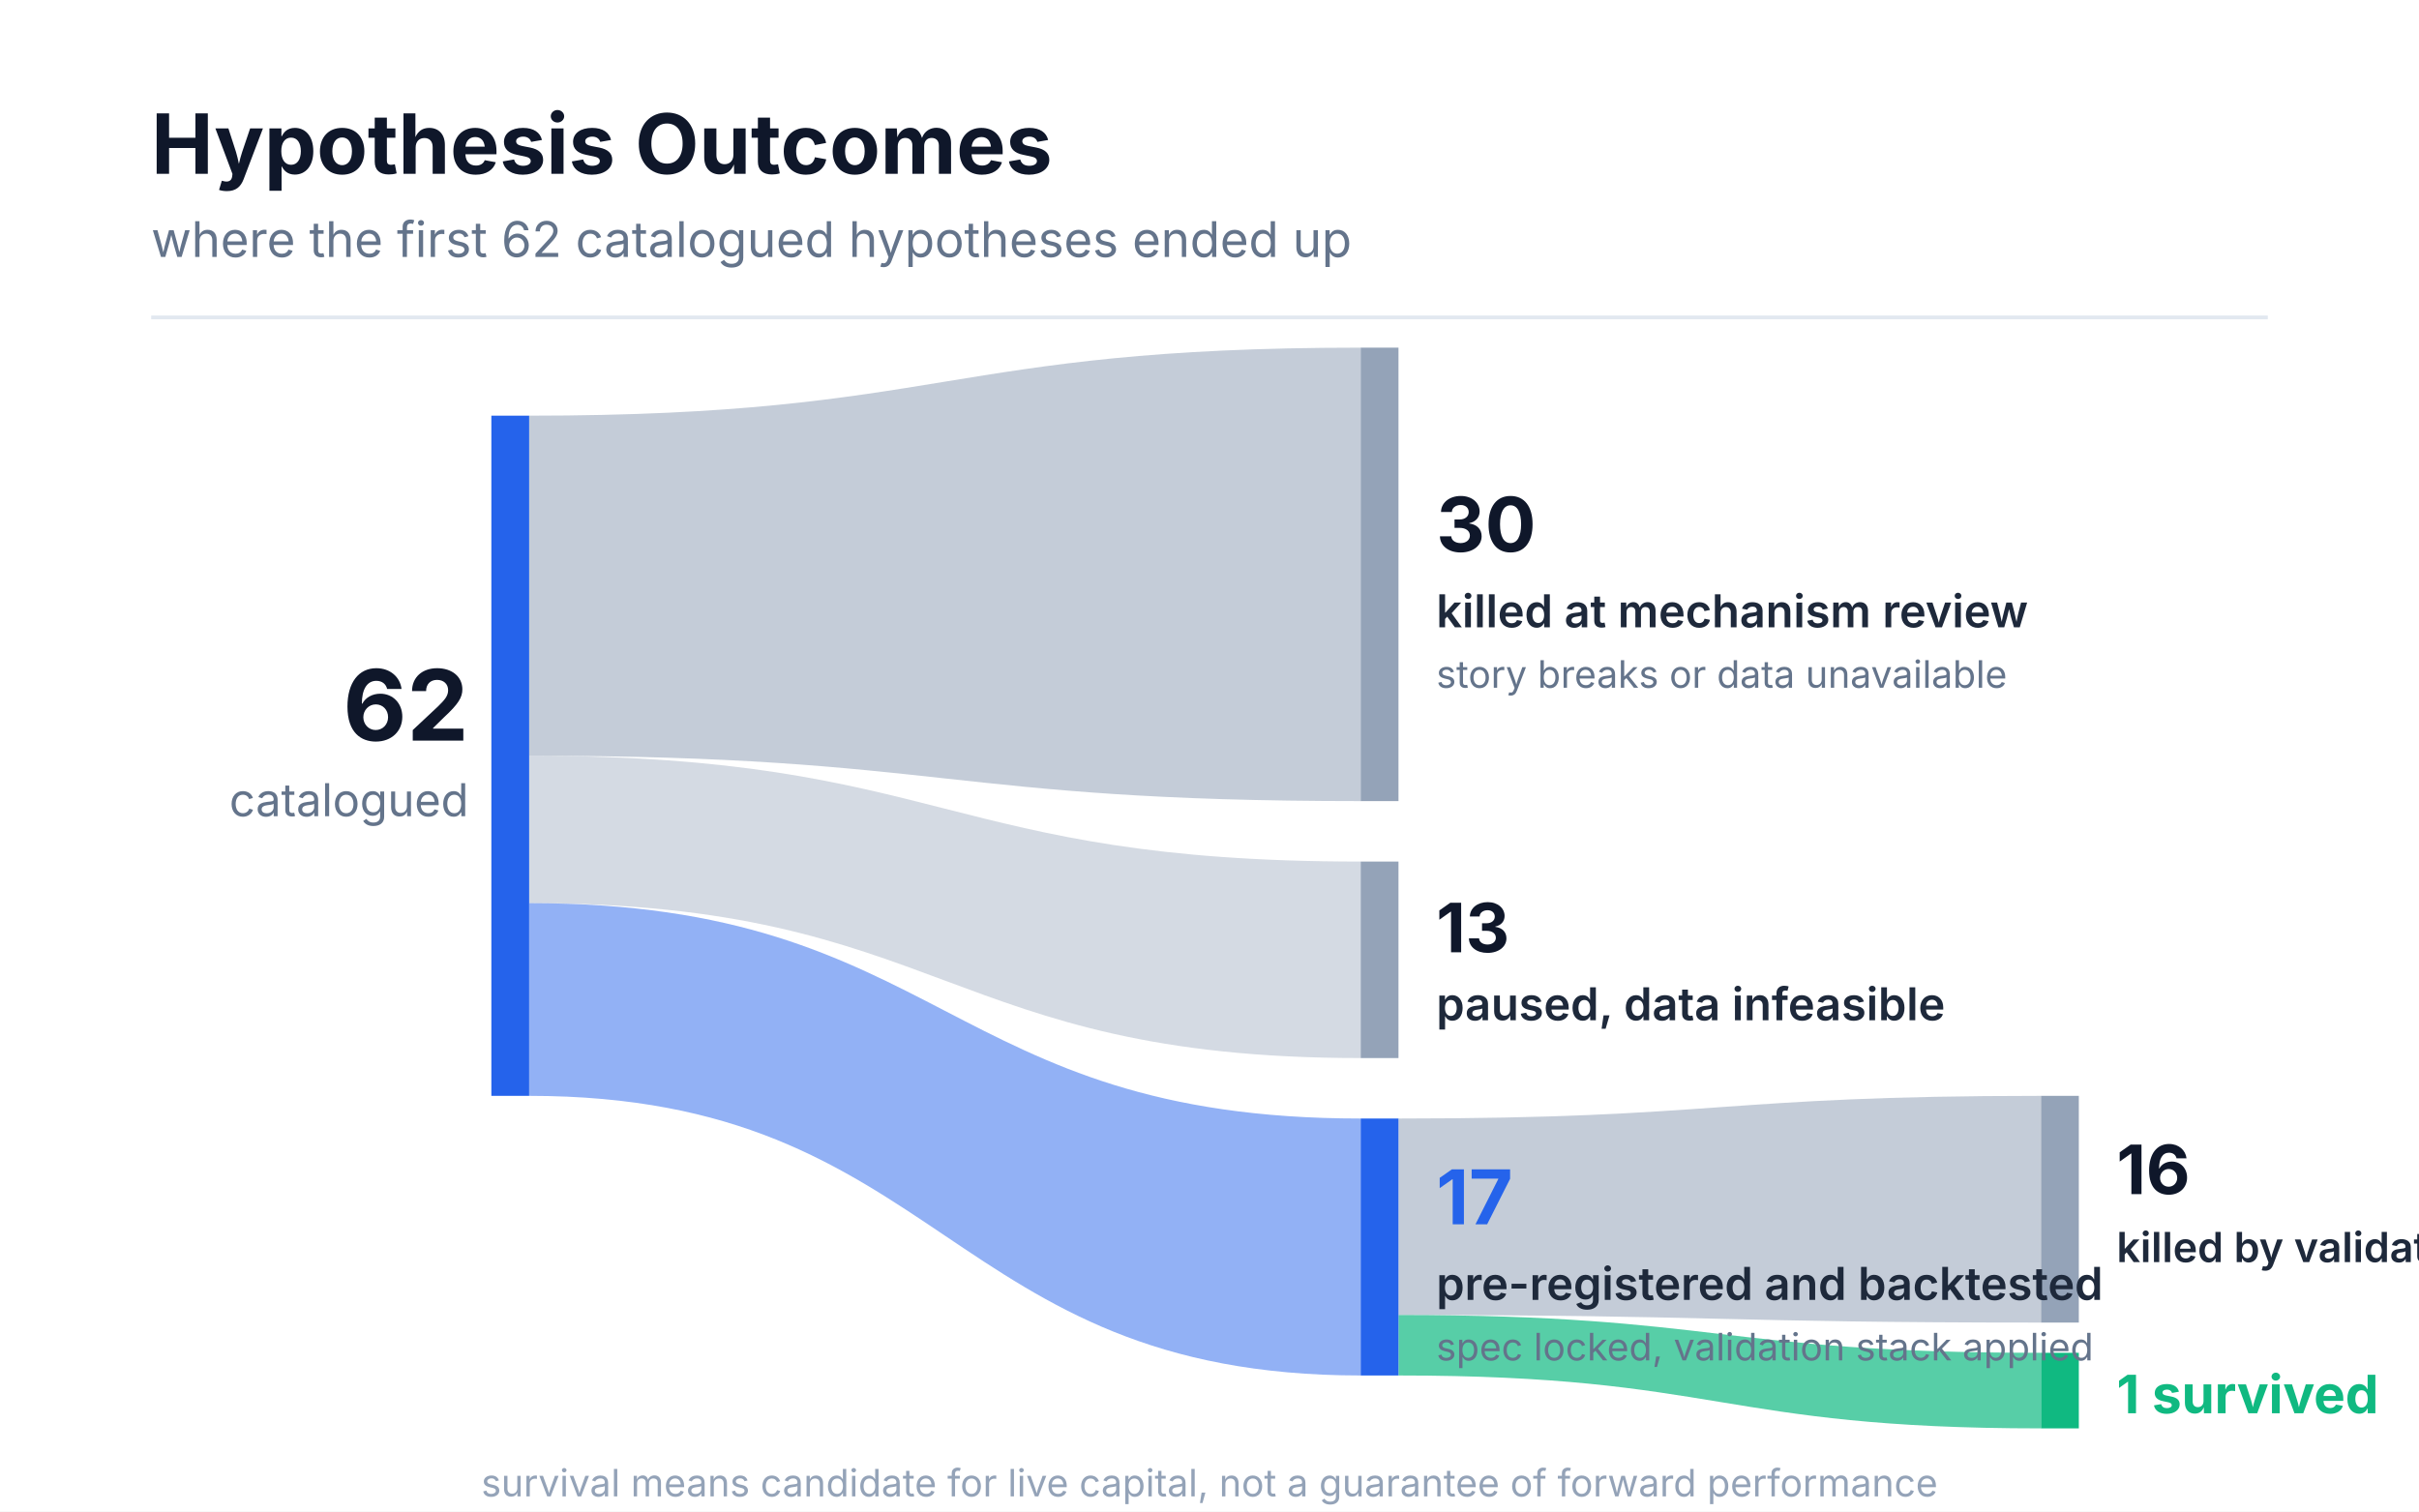
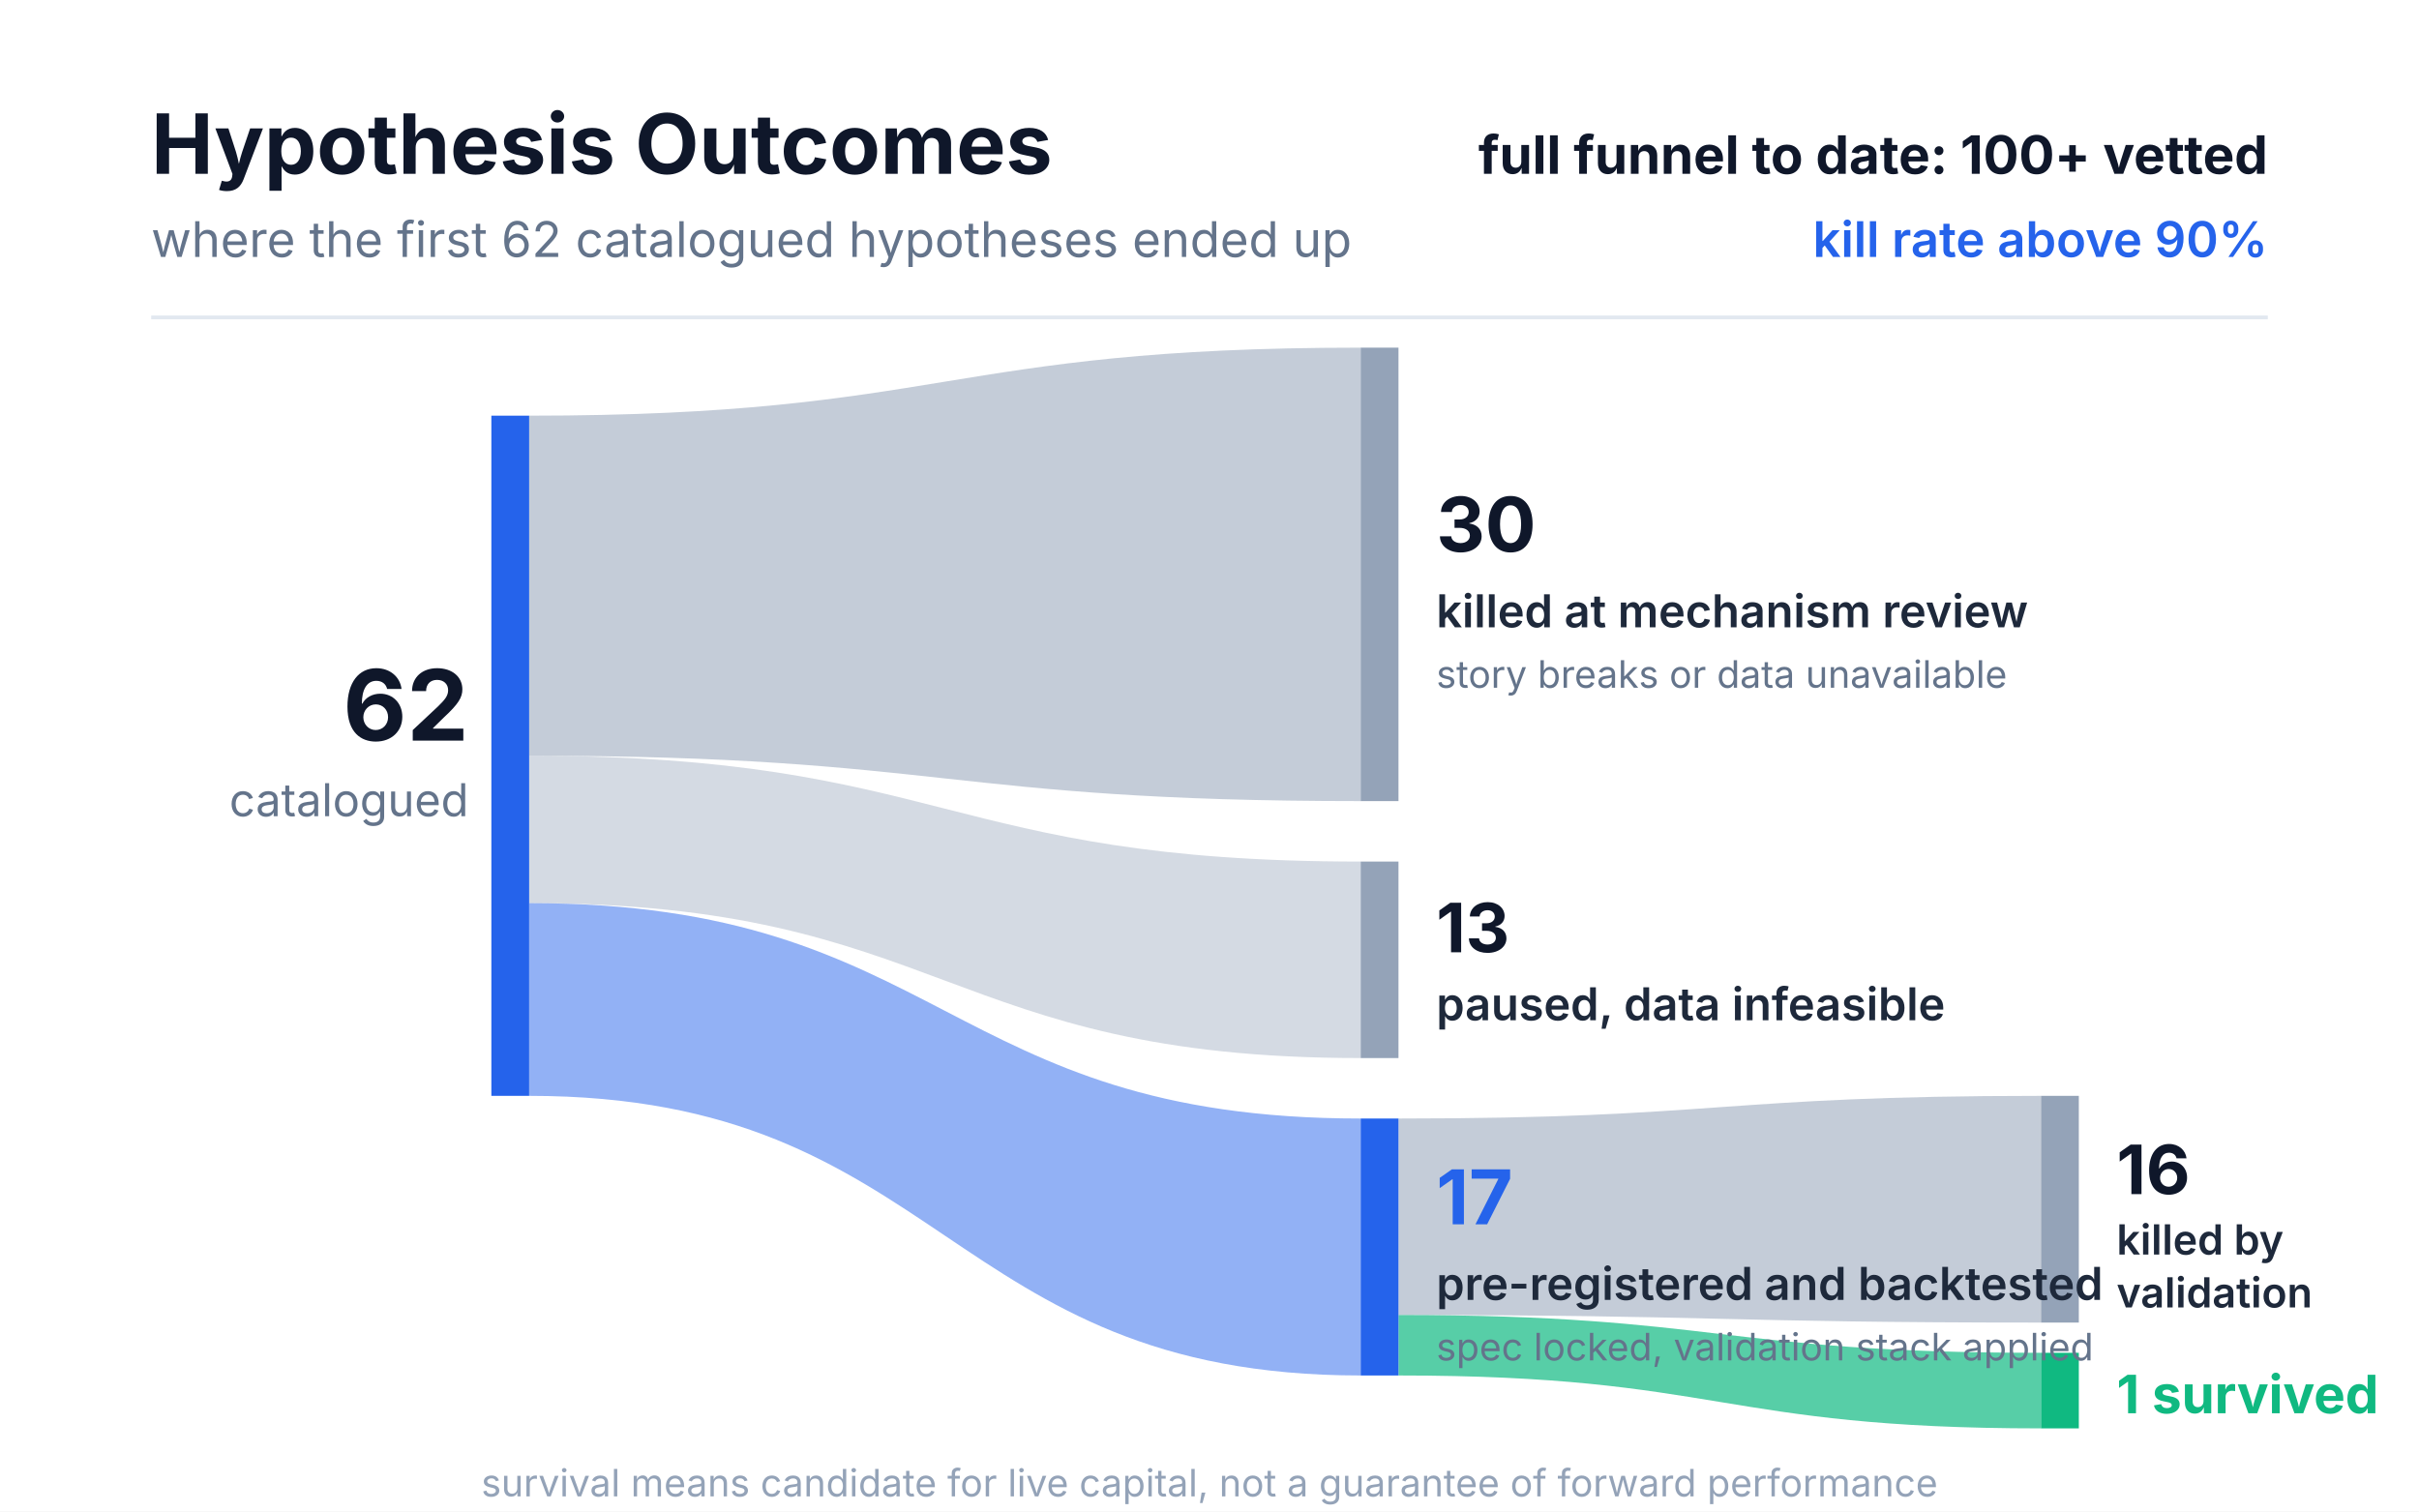
<svg xmlns="http://www.w3.org/2000/svg" width="640" height="400" viewBox="0 0 640 400" font-family="Helvetica Neue, Inter, Arial, sans-serif">
  <rect width="640" height="400" fill="#FFFFFF" />
  <text x="40" y="46" font-size="22" font-weight="700" fill="#0F172A">Hypothesis Outcomes</text>
  <text x="40" y="68" font-size="13" fill="#64748B">where the first 62 catalogued hypotheses ended up</text>
+   <text x="600" y="46" font-size="14" font-weight="700" fill="#0F172A" text-anchor="end">full funnel to date: 100+ vetted</text>
+   <text x="600" y="68" font-size="13" font-weight="600" fill="#2563EB" text-anchor="end">kill rate above 90%</text>
  <line x1="40" y1="84" x2="600" y2="84" stroke="#E2E8F0" stroke-width="1" />
  <path d="M 140 110 C 250 110, 250 92, 360 92 L 360 212 C 250 212, 250 200, 140 200 Z" fill="#94A3B8" opacity="0.55" />
  <path d="M 140 200 C 250 200, 250 228, 360 228 L 360 280 C 250 280, 250 239, 140 239 Z" fill="#94A3B8" opacity="0.4" />
  <path d="M 140 239 C 250 239, 250 296, 360 296 L 360 364 C 250 364, 250 290, 140 290 Z" fill="#2563EB" opacity="0.5" />
  <path d="M 370 296 C 455 296, 455 290, 540 290 L 540 350 C 455 350, 455 348, 370 348 Z" fill="#94A3B8" opacity="0.55" />
  <path d="M 370 348 C 455 348, 455 358, 540 358 L 540 378 C 455 378, 455 364, 370 364 Z" fill="#10B981" opacity="0.7" />
  <rect x="130" y="110" width="10" height="180" fill="#2563EB" />
  <rect x="360" y="92" width="10" height="120" fill="#94A3B8" />
  <rect x="360" y="228" width="10" height="52" fill="#94A3B8" />
  <rect x="360" y="296" width="10" height="68" fill="#2563EB" />
  <rect x="540" y="290" width="10" height="60" fill="#94A3B8" />
  <rect x="540" y="358" width="10" height="20" fill="#10B981" />
  <text x="124" y="196" font-size="26" font-weight="700" fill="#0F172A" text-anchor="end">62</text>
  <text x="124" y="216" font-size="12" fill="#64748B" text-anchor="end">catalogued</text>
  <text x="380" y="146" font-size="20" font-weight="700" fill="#0F172A">30</text>
  <text x="380" y="166" font-size="12" font-weight="600" fill="#1E293B">killed at mechanism review</text>
  <text x="380" y="182" font-size="10" fill="#64748B">story breaks or data unavailable</text>
  <text x="380" y="252" font-size="18" font-weight="700" fill="#0F172A">13</text>
  <text x="380" y="270" font-size="12" font-weight="600" fill="#1E293B">paused, data infeasible</text>
  <text x="380" y="324" font-size="20" font-weight="700" fill="#2563EB">17</text>
  <text x="380" y="344" font-size="12" font-weight="600" fill="#1E293B">pre-registered and backtested</text>
  <text x="380" y="360" font-size="10" fill="#64748B">spec locked, validation stack applied</text>
  <text x="560" y="316" font-size="18" font-weight="700" fill="#0F172A">16</text>
-   <text x="560" y="334" font-size="11" font-weight="600" fill="#1E293B">killed by validation</text>
+   <text x="560" y="332" font-size="11" font-weight="600" fill="#1E293B">killed by</text>
+   <text x="560" y="346" font-size="11" font-weight="600" fill="#1E293B">validation</text>
  <text x="560" y="374" font-size="14" font-weight="700" fill="#10B981">1 survived</text>
  <text x="320" y="396" font-size="10" fill="#94A3B8" text-anchor="middle">survival means candidate for live capital, not a guarantee of forward performance</text>
</svg>
